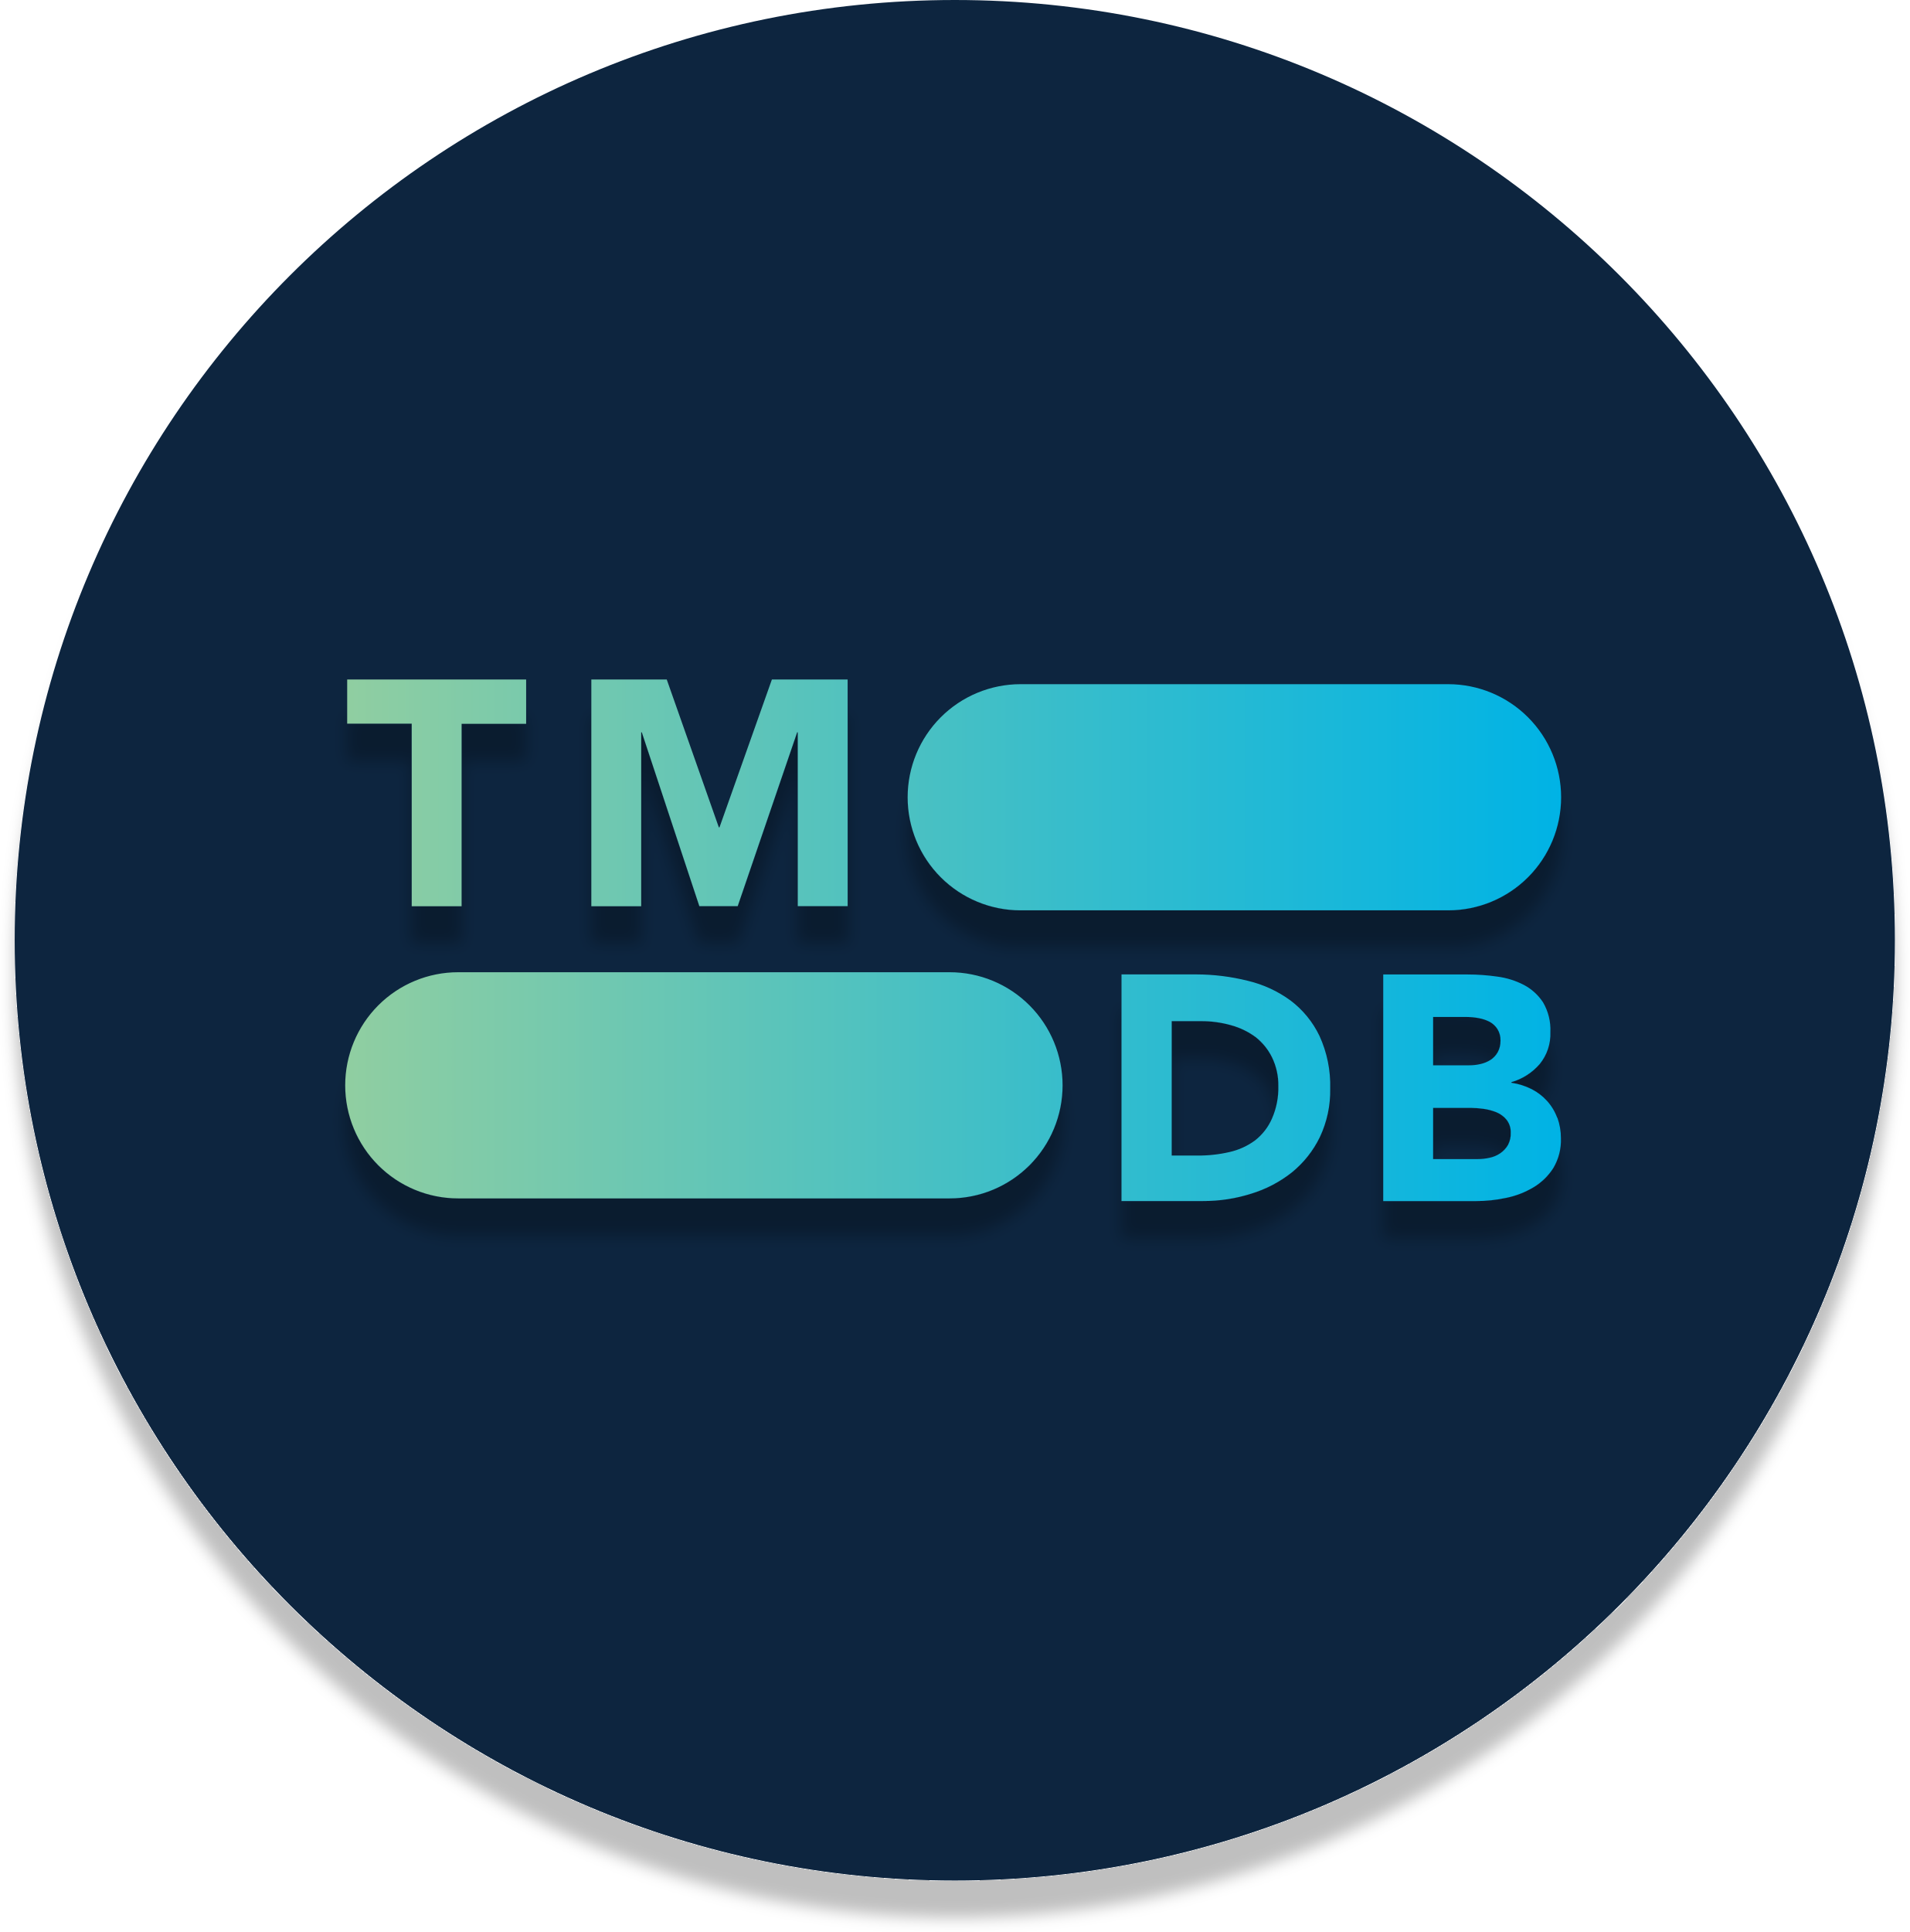
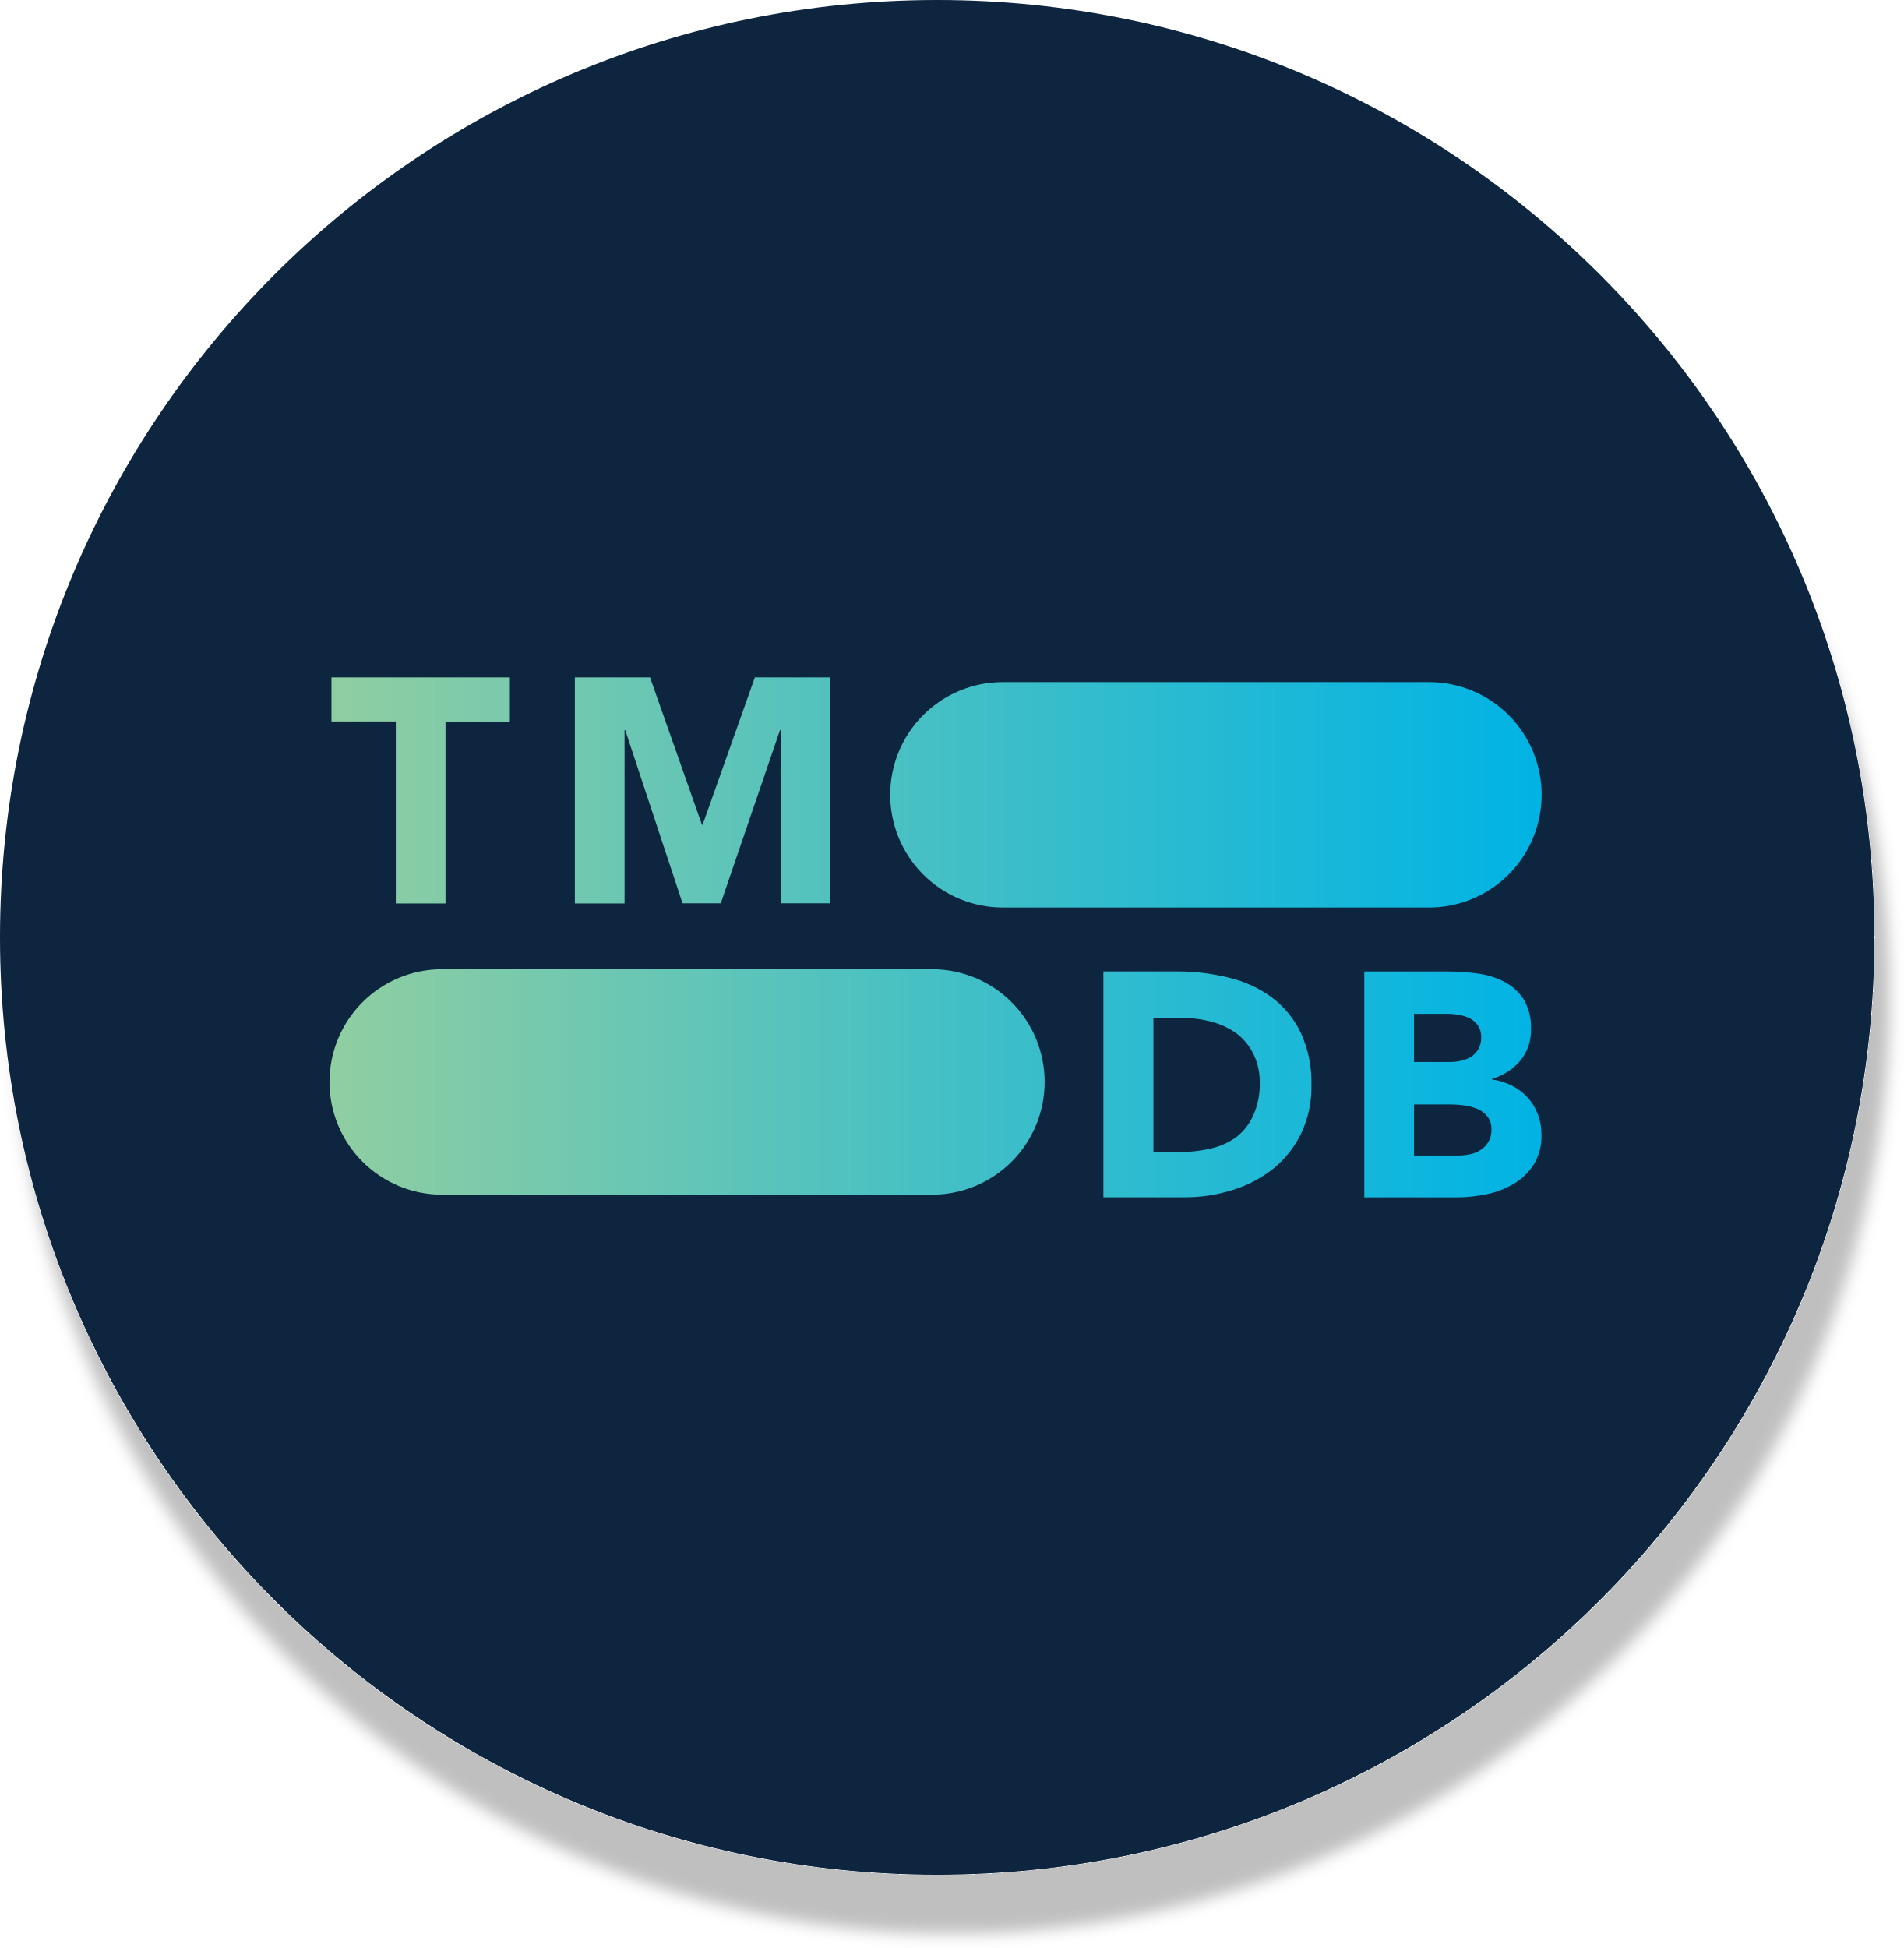
- <svg xmlns="http://www.w3.org/2000/svg" width="520" height="526" viewBox="0 0 520 526" fill="none">
+ <svg xmlns="http://www.w3.org/2000/svg" width="520" height="532" viewBox="0 0 520 532" fill="none">
  <g filter="url(#filter0_d_0_1)">
-     <rect x="4" width="512" height="512" rx="256" fill="#0D253F" />
+     <rect width="512" height="512" rx="256" fill="#0D253F" />
  </g>
-   <g filter="url(#filter1_d_0_1)">
-     <path d="M277.914 247.844H394.351C402.504 247.844 410.324 244.602 416.091 238.831C421.858 233.059 425.1 225.231 425.105 217.067C425.105 208.9 421.864 201.067 416.097 195.292C410.329 189.517 402.507 186.272 394.351 186.272H277.914C269.758 186.272 261.935 189.517 256.168 195.292C250.4 201.067 247.16 208.9 247.16 217.067C247.165 225.231 250.407 233.059 256.174 238.831C261.941 244.602 269.761 247.844 277.914 247.844ZM124.754 326.268H258.595C266.748 326.268 274.568 323.026 280.335 317.255C286.102 311.483 289.344 303.655 289.349 295.491C289.349 287.324 286.109 279.491 280.341 273.716C274.574 267.941 266.751 264.696 258.595 264.696H124.754C116.597 264.696 108.775 267.941 103.008 273.716C97.24 279.491 94 287.324 94 295.491C94.005 303.655 97.247 311.483 103.014 317.255C108.781 323.026 116.6 326.268 124.754 326.268ZM112.118 246.729H125.694V197.06H143.272V185H94.54V197.025H112.118V246.729ZM161.025 246.729H174.601V199.378H174.775L190.439 246.694H200.881L217.068 199.378H217.242V246.694H230.817V185H210.193L195.921 225.258H195.747L181.562 185H161.025V246.729ZM359.298 282.019C357.482 278.228 354.784 274.929 351.431 272.399C347.952 269.852 343.999 268.027 339.805 267.032C335.211 265.882 330.494 265.297 325.759 265.289H305.396V326.983H327.587C332.044 327.004 336.478 326.328 340.727 324.978C344.739 323.756 348.487 321.794 351.779 319.192C354.981 316.59 357.577 313.319 359.385 309.607C361.34 305.483 362.311 300.961 362.222 296.397C362.364 291.443 361.363 286.523 359.298 282.019ZM346.366 304.553C345.348 306.879 343.769 308.915 341.771 310.479C339.695 312.007 337.324 313.087 334.81 313.65C331.956 314.309 329.036 314.63 326.107 314.609H319.059V278.011H327.065C329.812 277.997 332.547 278.367 335.193 279.109C337.626 279.766 339.916 280.871 341.946 282.368C343.806 283.834 345.316 285.698 346.366 287.823C347.562 290.273 348.158 292.973 348.107 295.7C348.183 298.743 347.589 301.766 346.366 304.553ZM424.043 304.327C423.428 302.642 422.494 301.091 421.293 299.761C420.098 298.437 418.67 297.345 417.081 296.537C415.348 295.661 413.485 295.072 411.564 294.794V294.62C414.549 293.761 417.221 292.054 419.257 289.705C421.263 287.256 422.303 284.156 422.181 280.991C422.311 278.153 421.616 275.338 420.179 272.887C418.868 270.89 417.071 269.258 414.958 268.147C412.684 266.971 410.221 266.204 407.683 265.881C405.019 265.5 402.332 265.308 399.642 265.306H376.668V327H401.904C404.666 327.002 407.419 326.709 410.119 326.129C412.748 325.602 415.267 324.629 417.568 323.253C419.747 321.952 421.593 320.162 422.964 318.025C424.431 315.565 425.157 312.732 425.052 309.869C425.055 307.98 424.731 306.105 424.095 304.327H424.043ZM390.243 276.878H399.468C400.548 276.882 401.626 276.988 402.687 277.192C403.717 277.377 404.713 277.712 405.646 278.185C406.506 278.655 407.236 279.332 407.77 280.155C408.357 281.105 408.648 282.209 408.605 283.326C408.63 284.419 408.373 285.5 407.857 286.463C407.387 287.309 406.718 288.028 405.907 288.555C405.064 289.09 404.133 289.473 403.157 289.688C402.148 289.926 401.114 290.043 400.077 290.036H390.243V276.878ZM410.641 311.733C410.118 312.643 409.391 313.418 408.518 313.999C407.633 314.595 406.64 315.01 405.594 315.219C404.555 315.453 403.492 315.57 402.426 315.567H390.243V301.625H400.512C401.677 301.636 402.839 301.724 403.993 301.887C405.218 302.055 406.416 302.377 407.561 302.845C408.628 303.293 409.567 304 410.293 304.902C411.051 305.902 411.438 307.133 411.39 308.387C411.446 309.55 411.187 310.706 410.641 311.733Z" fill="url(#paint0_linear_0_1)" />
-   </g>
+   <path d="M273.914 247.844H390.351C398.504 247.844 406.324 244.602 412.091 238.831C417.858 233.059 421.1 225.231 421.105 217.067C421.105 208.9 417.864 201.067 412.097 195.292C406.329 189.517 398.507 186.272 390.351 186.272H273.914C265.758 186.272 257.935 189.517 252.168 195.292C246.4 201.067 243.16 208.9 243.16 217.067C243.165 225.231 246.407 233.059 252.174 238.831C257.941 244.602 265.761 247.844 273.914 247.844ZM120.754 326.268H254.595C262.748 326.268 270.568 323.026 276.335 317.255C282.102 311.483 285.344 303.655 285.349 295.491C285.349 287.324 282.109 279.491 276.341 273.716C270.574 267.941 262.751 264.696 254.595 264.696H120.754C112.597 264.696 104.775 267.941 99.008 273.716C93.24 279.491 90 287.324 90 295.491C90.005 303.655 93.247 311.483 99.014 317.255C104.781 323.026 112.6 326.268 120.754 326.268ZM108.118 246.729H121.694V197.06H139.272V185H90.54V197.025H108.118V246.729ZM157.025 246.729H170.601V199.378H170.775L186.439 246.694H196.881L213.068 199.378H213.242V246.694H226.817V185H206.193L191.921 225.258H191.747L177.562 185H157.025V246.729ZM355.298 282.019C353.482 278.228 350.784 274.929 347.431 272.399C343.952 269.852 339.999 268.027 335.805 267.032C331.211 265.882 326.494 265.297 321.759 265.289H301.396V326.983H323.587C328.044 327.004 332.478 326.328 336.727 324.978C340.739 323.756 344.487 321.794 347.779 319.192C350.981 316.59 353.577 313.319 355.385 309.607C357.34 305.483 358.311 300.961 358.222 296.397C358.364 291.443 357.363 286.523 355.298 282.019ZM342.366 304.553C341.348 306.879 339.769 308.915 337.771 310.479C335.695 312.007 333.324 313.087 330.81 313.65C327.956 314.309 325.036 314.63 322.107 314.609H315.059V278.011H323.065C325.812 277.997 328.547 278.367 331.193 279.109C333.626 279.766 335.916 280.871 337.946 282.368C339.806 283.834 341.316 285.698 342.366 287.823C343.562 290.273 344.158 292.973 344.107 295.7C344.183 298.743 343.589 301.766 342.366 304.553ZM420.043 304.327C419.428 302.642 418.494 301.091 417.293 299.761C416.098 298.437 414.67 297.345 413.081 296.537C411.348 295.661 409.485 295.072 407.564 294.794V294.62C410.549 293.761 413.221 292.054 415.257 289.705C417.263 287.256 418.303 284.156 418.181 280.991C418.311 278.153 417.616 275.338 416.179 272.887C414.868 270.89 413.071 269.258 410.958 268.147C408.684 266.971 406.221 266.204 403.683 265.881C401.019 265.5 398.332 265.308 395.642 265.306H372.668V327H397.904C400.666 327.002 403.419 326.709 406.119 326.129C408.748 325.602 411.267 324.629 413.568 323.253C415.747 321.952 417.593 320.162 418.964 318.025C420.431 315.565 421.157 312.732 421.052 309.869C421.055 307.98 420.731 306.105 420.095 304.327H420.043ZM386.243 276.878H395.468C396.548 276.882 397.626 276.988 398.687 277.192C399.717 277.377 400.713 277.712 401.646 278.185C402.506 278.655 403.236 279.332 403.77 280.155C404.357 281.105 404.648 282.209 404.605 283.326C404.63 284.419 404.373 285.5 403.857 286.463C403.387 287.309 402.718 288.028 401.907 288.555C401.064 289.09 400.133 289.473 399.157 289.688C398.148 289.926 397.114 290.043 396.077 290.036H386.243V276.878ZM406.641 311.733C406.118 312.643 405.391 313.418 404.518 313.999C403.633 314.595 402.64 315.01 401.594 315.219C400.555 315.453 399.492 315.57 398.426 315.567H386.243V301.625H396.512C397.677 301.636 398.839 301.724 399.993 301.887C401.218 302.055 402.416 302.377 403.561 302.845C404.628 303.293 405.567 304 406.293 304.902C407.051 305.902 407.438 307.133 407.39 308.387C407.446 309.55 407.187 310.706 406.641 311.733Z" fill="url(#paint0_linear_0_1)" />
  <defs>
-     <filter id="filter0_d_0_1" x="0" y="0" width="520" height="526" filterUnits="userSpaceOnUse" color-interpolation-filters="sRGB">
+     <filter id="filter0_d_0_1" x="0" y="0" width="520" height="532" filterUnits="userSpaceOnUse" color-interpolation-filters="sRGB">
      <feFlood flood-opacity="0" result="BackgroundImageFix" />
      <feColorMatrix in="SourceAlpha" type="matrix" values="0 0 0 0 0 0 0 0 0 0 0 0 0 0 0 0 0 0 127 0" result="hardAlpha" />
-       <feOffset dy="10" />
+       <feOffset dx="4" dy="16" />
      <feGaussianBlur stdDeviation="2" />
      <feComposite in2="hardAlpha" operator="out" />
      <feColorMatrix type="matrix" values="0 0 0 0 0 0 0 0 0 0 0 0 0 0 0 0 0 0 0.25 0" />
      <feBlend mode="normal" in2="BackgroundImageFix" result="effect1_dropShadow_0_1" />
      <feBlend mode="normal" in="SourceGraphic" in2="effect1_dropShadow_0_1" result="shape" />
    </filter>
-     <filter id="filter1_d_0_1" x="90" y="185" width="339.105" height="156" filterUnits="userSpaceOnUse" color-interpolation-filters="sRGB">
-       <feFlood flood-opacity="0" result="BackgroundImageFix" />
-       <feColorMatrix in="SourceAlpha" type="matrix" values="0 0 0 0 0 0 0 0 0 0 0 0 0 0 0 0 0 0 127 0" result="hardAlpha" />
-       <feOffset dy="10" />
-       <feGaussianBlur stdDeviation="2" />
-       <feComposite in2="hardAlpha" operator="out" />
-       <feColorMatrix type="matrix" values="0 0 0 0 0 0 0 0 0 0 0 0 0 0 0 0 0 0 0.25 0" />
-       <feBlend mode="normal" in2="BackgroundImageFix" result="effect1_dropShadow_0_1" />
-       <feBlend mode="normal" in="SourceGraphic" in2="effect1_dropShadow_0_1" result="shape" />
-     </filter>
-     <linearGradient id="paint0_linear_0_1" x1="94" y1="256.035" x2="425.105" y2="256.035" gradientUnits="userSpaceOnUse">
+     <linearGradient id="paint0_linear_0_1" x1="90" y1="256.035" x2="421.105" y2="256.035" gradientUnits="userSpaceOnUse">
      <stop stop-color="#90CEA1" />
      <stop offset="0.56" stop-color="#3CBEC9" />
      <stop offset="1" stop-color="#00B3E5" />
    </linearGradient>
  </defs>
</svg>
